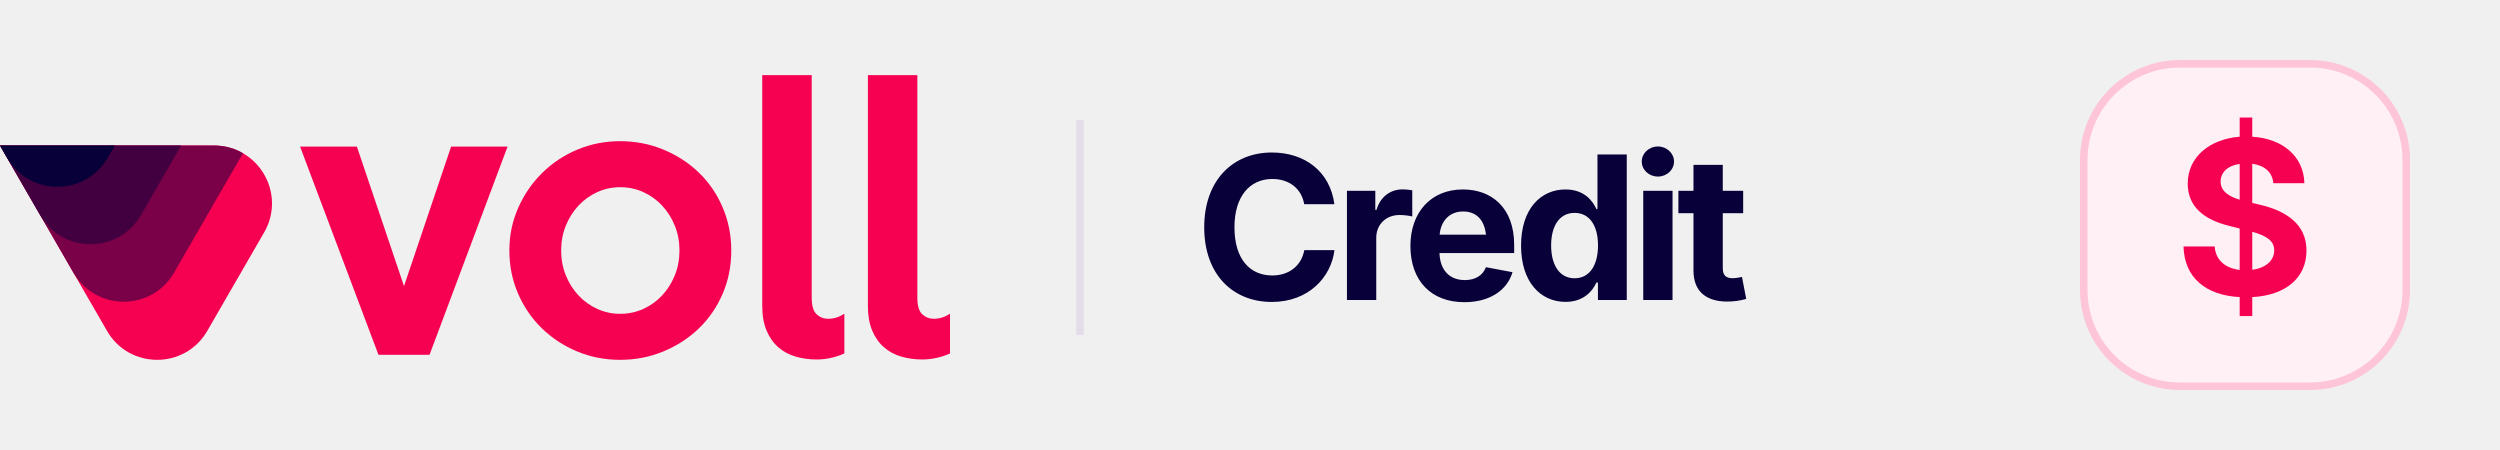
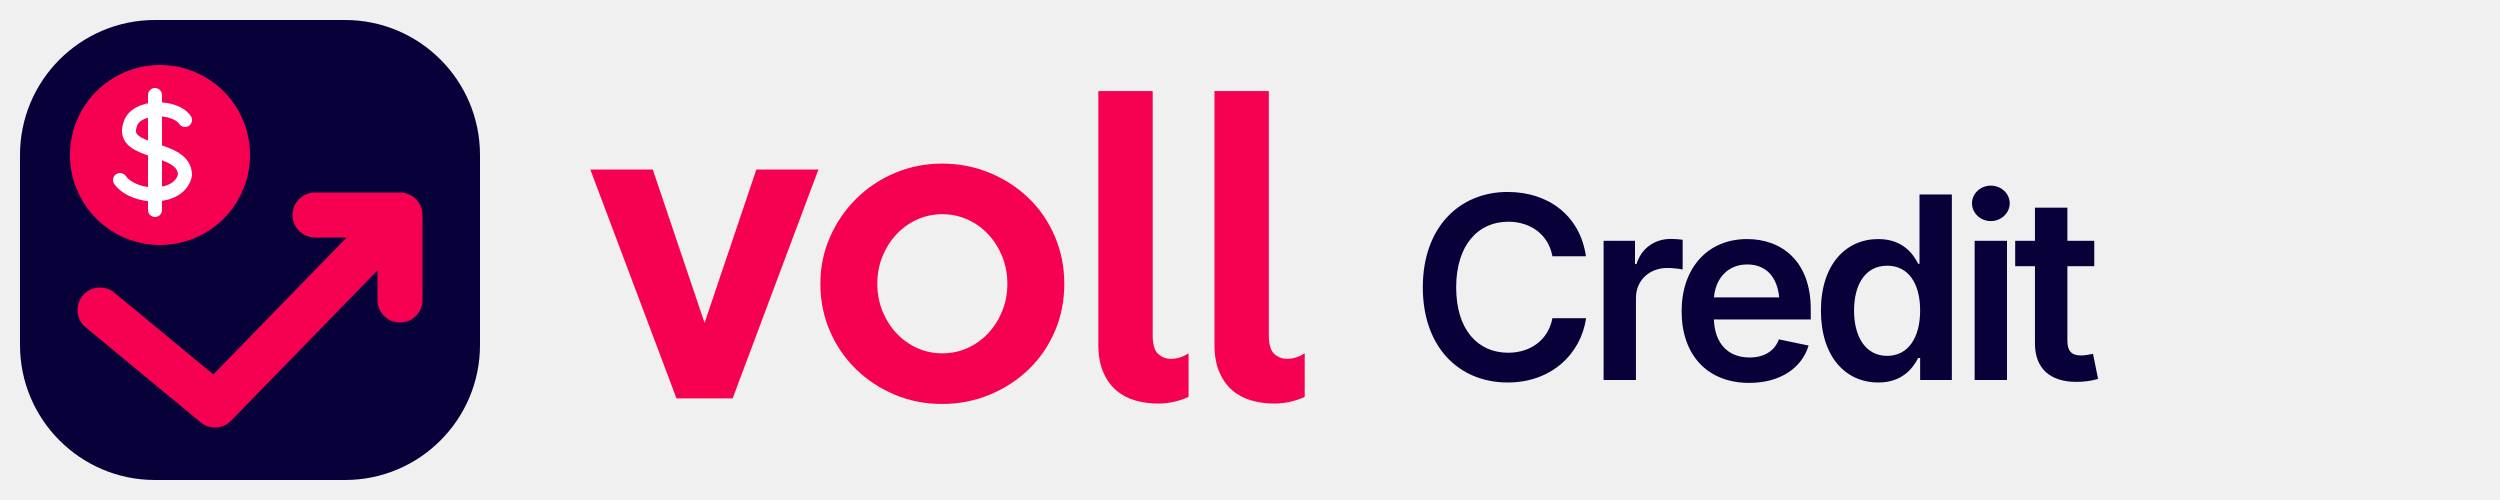
- <svg xmlns="http://www.w3.org/2000/svg" viewBox="0 0 500 90" role="img" aria-labelledby="logo-title">
-   <svg x="0" y="15" width="190" height="57" viewBox="0 0 1118.69 335.23">
+ <svg xmlns="http://www.w3.org/2000/svg" viewBox="0 0 500 100" role="img" aria-labelledby="logo-title">
+   <rect x="4" y="4" width="92" height="92" rx="27" fill="#080038" />
+   <path d="M20 62 43 81 80 43M63 43H80V60" fill="none" stroke="#f60151" stroke-width="9" stroke-linecap="round" stroke-linejoin="round" />
+   <circle cx="32" cy="31" r="18" fill="#f60151" />
+   <path d="M37 24c-2-3-10-3-11 1-2 6 11 4 11 10-1 5-10 5-13 1m7-17v23" fill="none" stroke="#fff" stroke-width="2.8" stroke-linecap="round" stroke-linejoin="round" />
+   <svg x="118" y="17" width="143" height="65" viewBox="353 0 766 335.23">
    <defs>
      <style> .cls-1 { fill: #f60151; } .cls-1, .cls-2, .cls-3, .cls-4 { stroke-width: 0px; } .cls-2 { fill: #7a0048; } .cls-3 { fill: #430041; } .cls-4 { fill: #080038; } </style>
    </defs>
    <g id="Camada_1-2" data-name="Camada 1">
      <g id="voll_tipo_Cor">
        <g>
          <path class="cls-1" d="m597.71,84.09l-91.9,245.2h-60.14l-92.32-245.2h66.91l55.48,164.32,55.48-164.32h66.49Z" />
          <path class="cls-1" d="m861.12,206.48c0,18.36-3.39,35.36-10.17,51.03-6.77,15.67-16.09,29.22-27.95,40.66s-25.77,20.47-41.71,27.1c-15.96,6.63-32.97,9.96-51.03,9.96s-35.02-3.32-50.82-9.96c-15.82-6.63-29.65-15.73-41.5-27.31-11.86-11.58-21.18-25.2-27.95-40.87-6.78-15.67-10.17-32.54-10.17-50.61s3.46-34.51,10.37-50.19c6.92-15.67,16.31-29.36,28.17-41.08,11.86-11.71,25.69-20.89,41.5-27.53,15.8-6.63,32.6-9.95,50.4-9.95s35.08,3.32,51.03,9.95c15.94,6.64,29.86,15.67,41.71,27.11,11.86,11.43,21.18,25.06,27.95,40.87,6.77,15.81,10.17,32.75,10.17,50.82Zm-60.99,0c0-10.44-1.84-20.18-5.49-29.22-3.66-9.03-8.66-16.94-14.99-23.72-6.34-6.78-13.73-12.07-22.17-15.88-8.45-3.81-17.45-5.72-27.02-5.72s-18.58,1.9-27.02,5.72-15.83,9.1-22.17,15.88c-6.34,6.78-11.33,14.69-14.99,23.72-3.66,9.04-5.48,18.78-5.48,29.22s1.83,20.19,5.48,29.22c3.66,9.04,8.65,16.94,14.99,23.72,6.34,6.78,13.72,12.07,22.17,15.88,8.45,3.81,17.45,5.72,27.02,5.72s18.58-1.91,27.02-5.72c8.44-3.81,15.83-9.11,22.17-15.88,6.33-6.78,11.33-14.67,14.99-23.72,3.66-9.03,5.49-18.77,5.49-29.22Z" />
          <path class="cls-1" d="m994.28,327.68c-4.5,2.11-9.58,3.83-15.26,5.15-5.68,1.32-11.56,1.98-17.63,1.98-8.46,0-16.58-1.12-24.37-3.37-7.79-2.25-14.6-5.87-20.4-10.9-5.81-5.01-10.44-11.55-13.87-19.62-3.44-8.06-5.15-17.76-5.15-29.12V0h58.24v261.91c0,9.51,1.91,16.05,5.74,19.62,3.83,3.56,8.39,5.35,13.68,5.35,6.6,0,12.94-1.98,19.02-5.94v46.75Z" />
          <path class="cls-1" d="m1118.69,327.68c-4.5,2.11-9.58,3.83-15.26,5.15-5.68,1.32-11.56,1.98-17.63,1.98-8.46,0-16.58-1.12-24.37-3.37-7.79-2.25-14.6-5.87-20.4-10.9-5.81-5.01-10.44-11.55-13.87-19.62-3.44-8.06-5.15-17.76-5.15-29.12V0h58.24v261.91c0,9.51,1.91,16.05,5.74,19.62,3.83,3.56,8.39,5.35,13.68,5.35,6.6,0,12.94-1.98,19.02-5.94v46.75Z" />
        </g>
        <g>
          <path class="cls-1" d="m311.12,185.05l-67.08,116.16c-26.21,45.35-91.77,45.35-117.98,0l-39.2-67.92c-.15-.23-.3-.53-.46-.76l-38.14-66.17c-.23-.3-.46-.61-.61-.99l-.23-.46L4.58,90.85.02,82.87h252.07c12.69,0,24.24,3.34,34.03,9.04.23.15.46.23.68.38,30.39,18,44.06,58.57,24.31,92.76Z" />
          <path class="cls-2" d="m286.12,91.91l-81.14,140.62c-26.21,45.43-91.47,45.66-118.13.76-.15-.23-.3-.53-.46-.76l-38.14-66.17c-.23-.3-.46-.61-.61-.99l-.23-.46h-.08L4.58,90.85.02,82.87h252.07c12.69,0,24.24,3.34,34.03,9.04Z" />
          <path class="cls-3" d="m165.94,164.89l47.36-82.03H0l47.36,82.03c26.35,45.64,92.23,45.64,118.58,0Z" />
          <path class="cls-4" d="m126.9,97.26l8.32-14.4H0l8.32,14.4c26.35,45.64,92.23,45.64,118.58,0Z" />
        </g>
      </g>
    </g>
  </svg>
-   <path d="M216 24v43" stroke="#e4dce9" stroke-width="1.5" />
-   <text x="239" y="60" font-family="Inter,Segoe UI,Arial,sans-serif" font-size="40" font-weight="650" letter-spacing="-1.7" fill="#080038">Credit</text>
-   <rect x="416" y="12" width="66" height="66" rx="20" fill="#fff0f5" />
-   <rect x="416.75" y="12.75" width="64.5" height="64.5" rx="19.25" fill="none" stroke="#f60151" stroke-opacity=".18" stroke-width="1.5" />
-   <text x="449" y="59" text-anchor="middle" font-family="Inter,Segoe UI,Arial,sans-serif" font-size="43" font-weight="700" fill="#f60151">$</text>
+   <text x="282" y="76" font-family="Inter,Segoe UI,Arial,sans-serif" font-size="51" font-weight="600" letter-spacing="-2.3" fill="#080038">Credit</text>
</svg>
